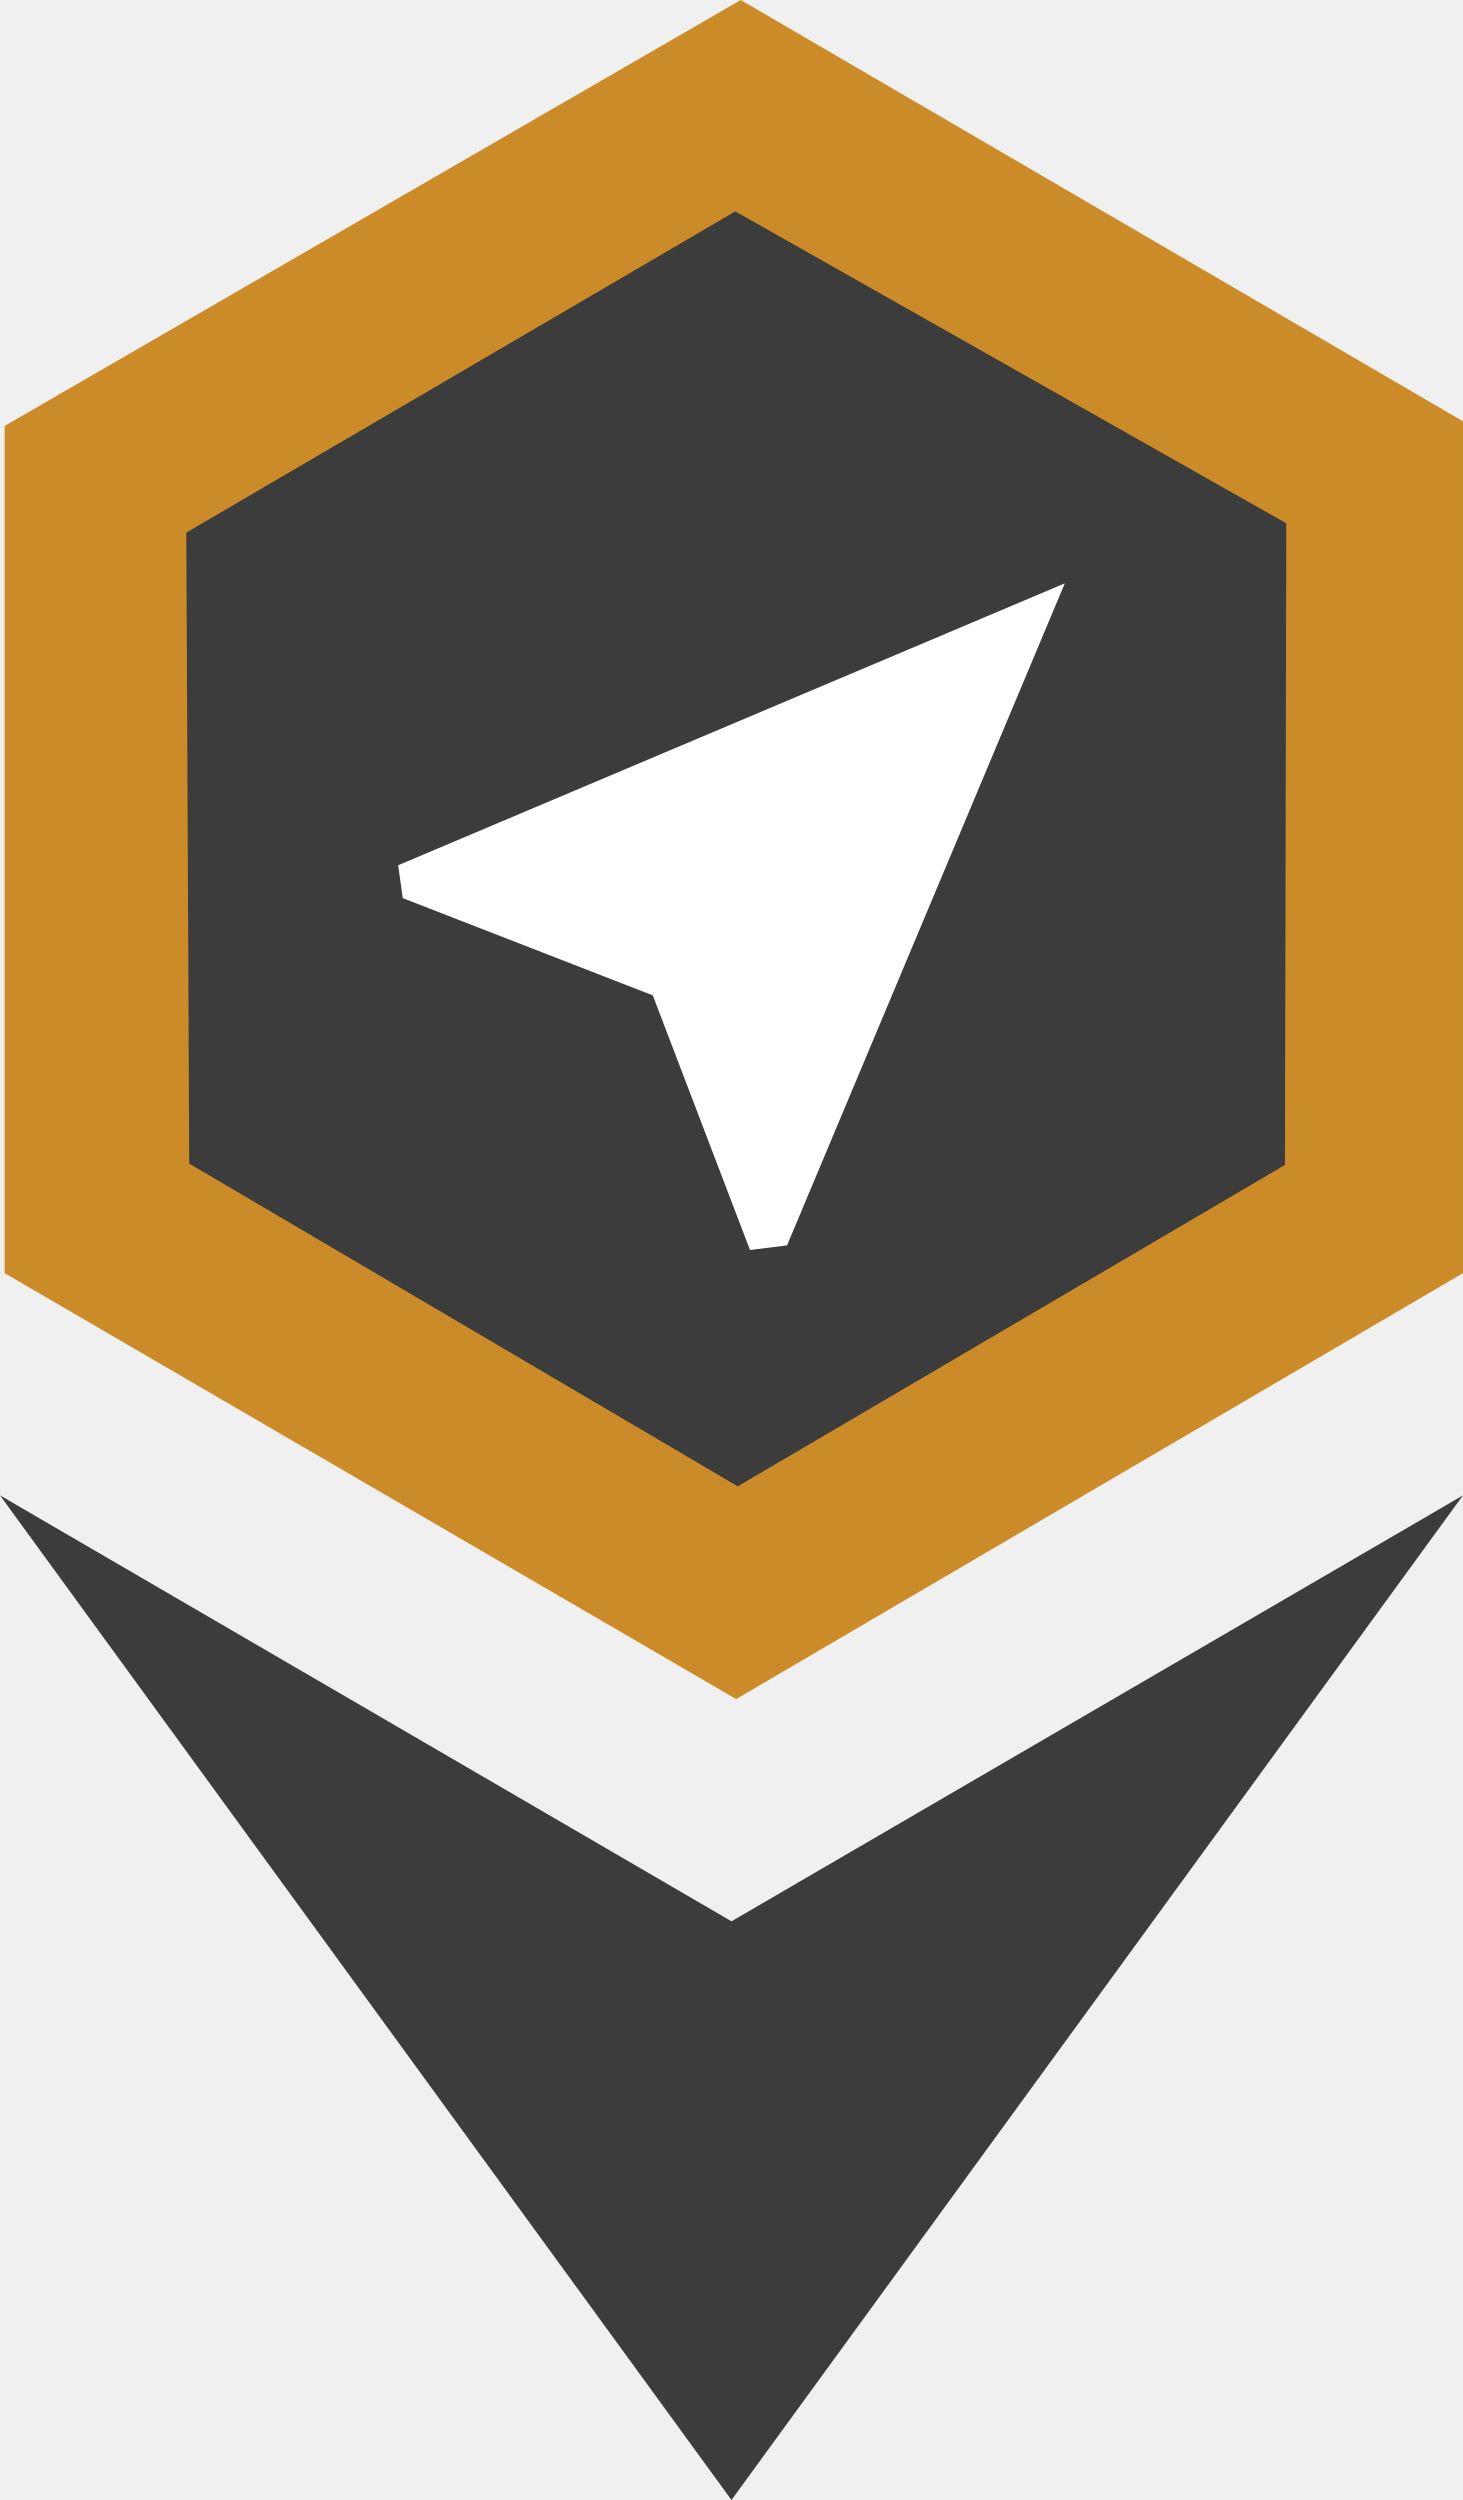
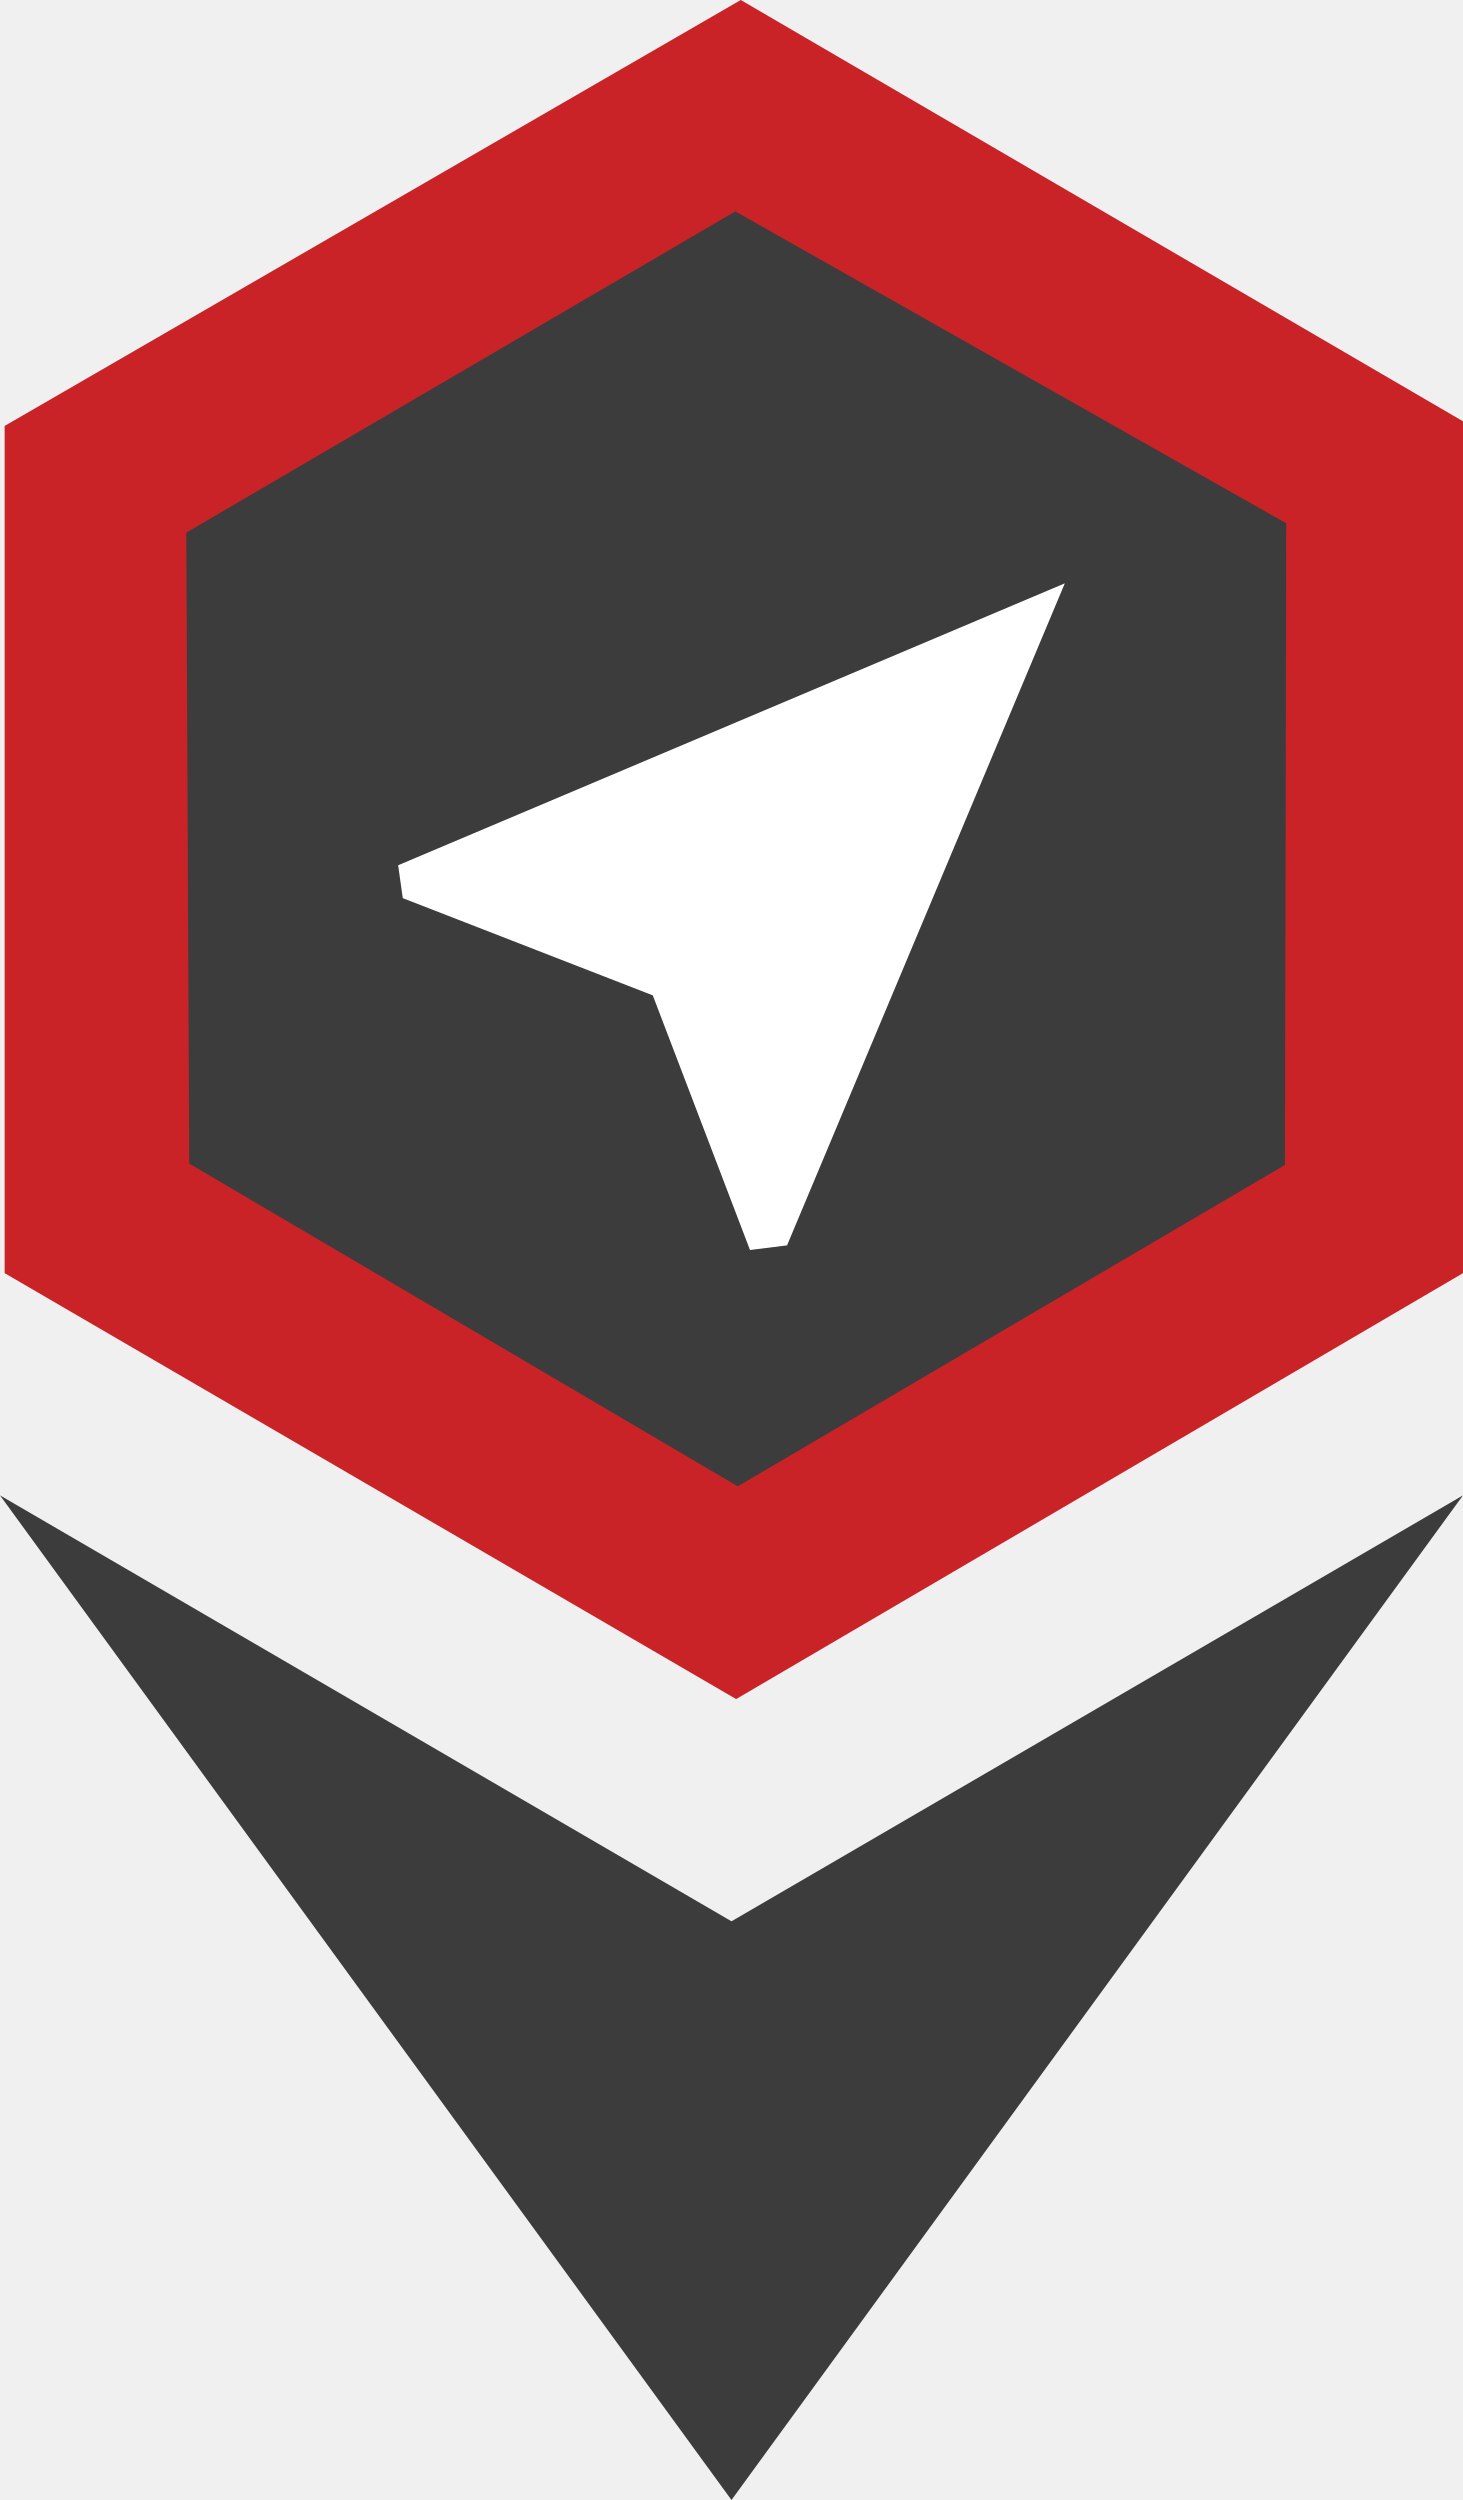
<svg xmlns="http://www.w3.org/2000/svg" width="100%" height="100%" viewBox="0 0 316 540" version="1.1" xml:space="preserve" style="fill-rule:evenodd;clip-rule:evenodd;stroke-linejoin:round;stroke-miterlimit:2;">
  <g id="BASE">
    </g>
  <path d="M0,323L158,415L316,323L158,540L0,323Z" style="fill:rgb(60,60,60);" />
-   <path d="M160,0L1,92L1,275L159,367L316,275L316,91L160,0Z" style="fill:rgb(202,139,40);" />
+   <path d="M160,0L1,92L1,275L159,367L316,275L316,91L160,0Z" style="fill:rgb(201,35,39);" />
  <path d="M40.242,115.042L158.827,45.659L277.834,113.031L277.547,251.632L159.352,321.048L40.874,251.337L40.242,115.042Z" style="fill:rgb(60,60,60);" />
  <g id="Icons">
    </g>
  <g>
    <path d="M230,126L86,186.891L87,194L141,215L162,270L170,269L230,126Z" style="fill:white;" />
  </g>
</svg>
